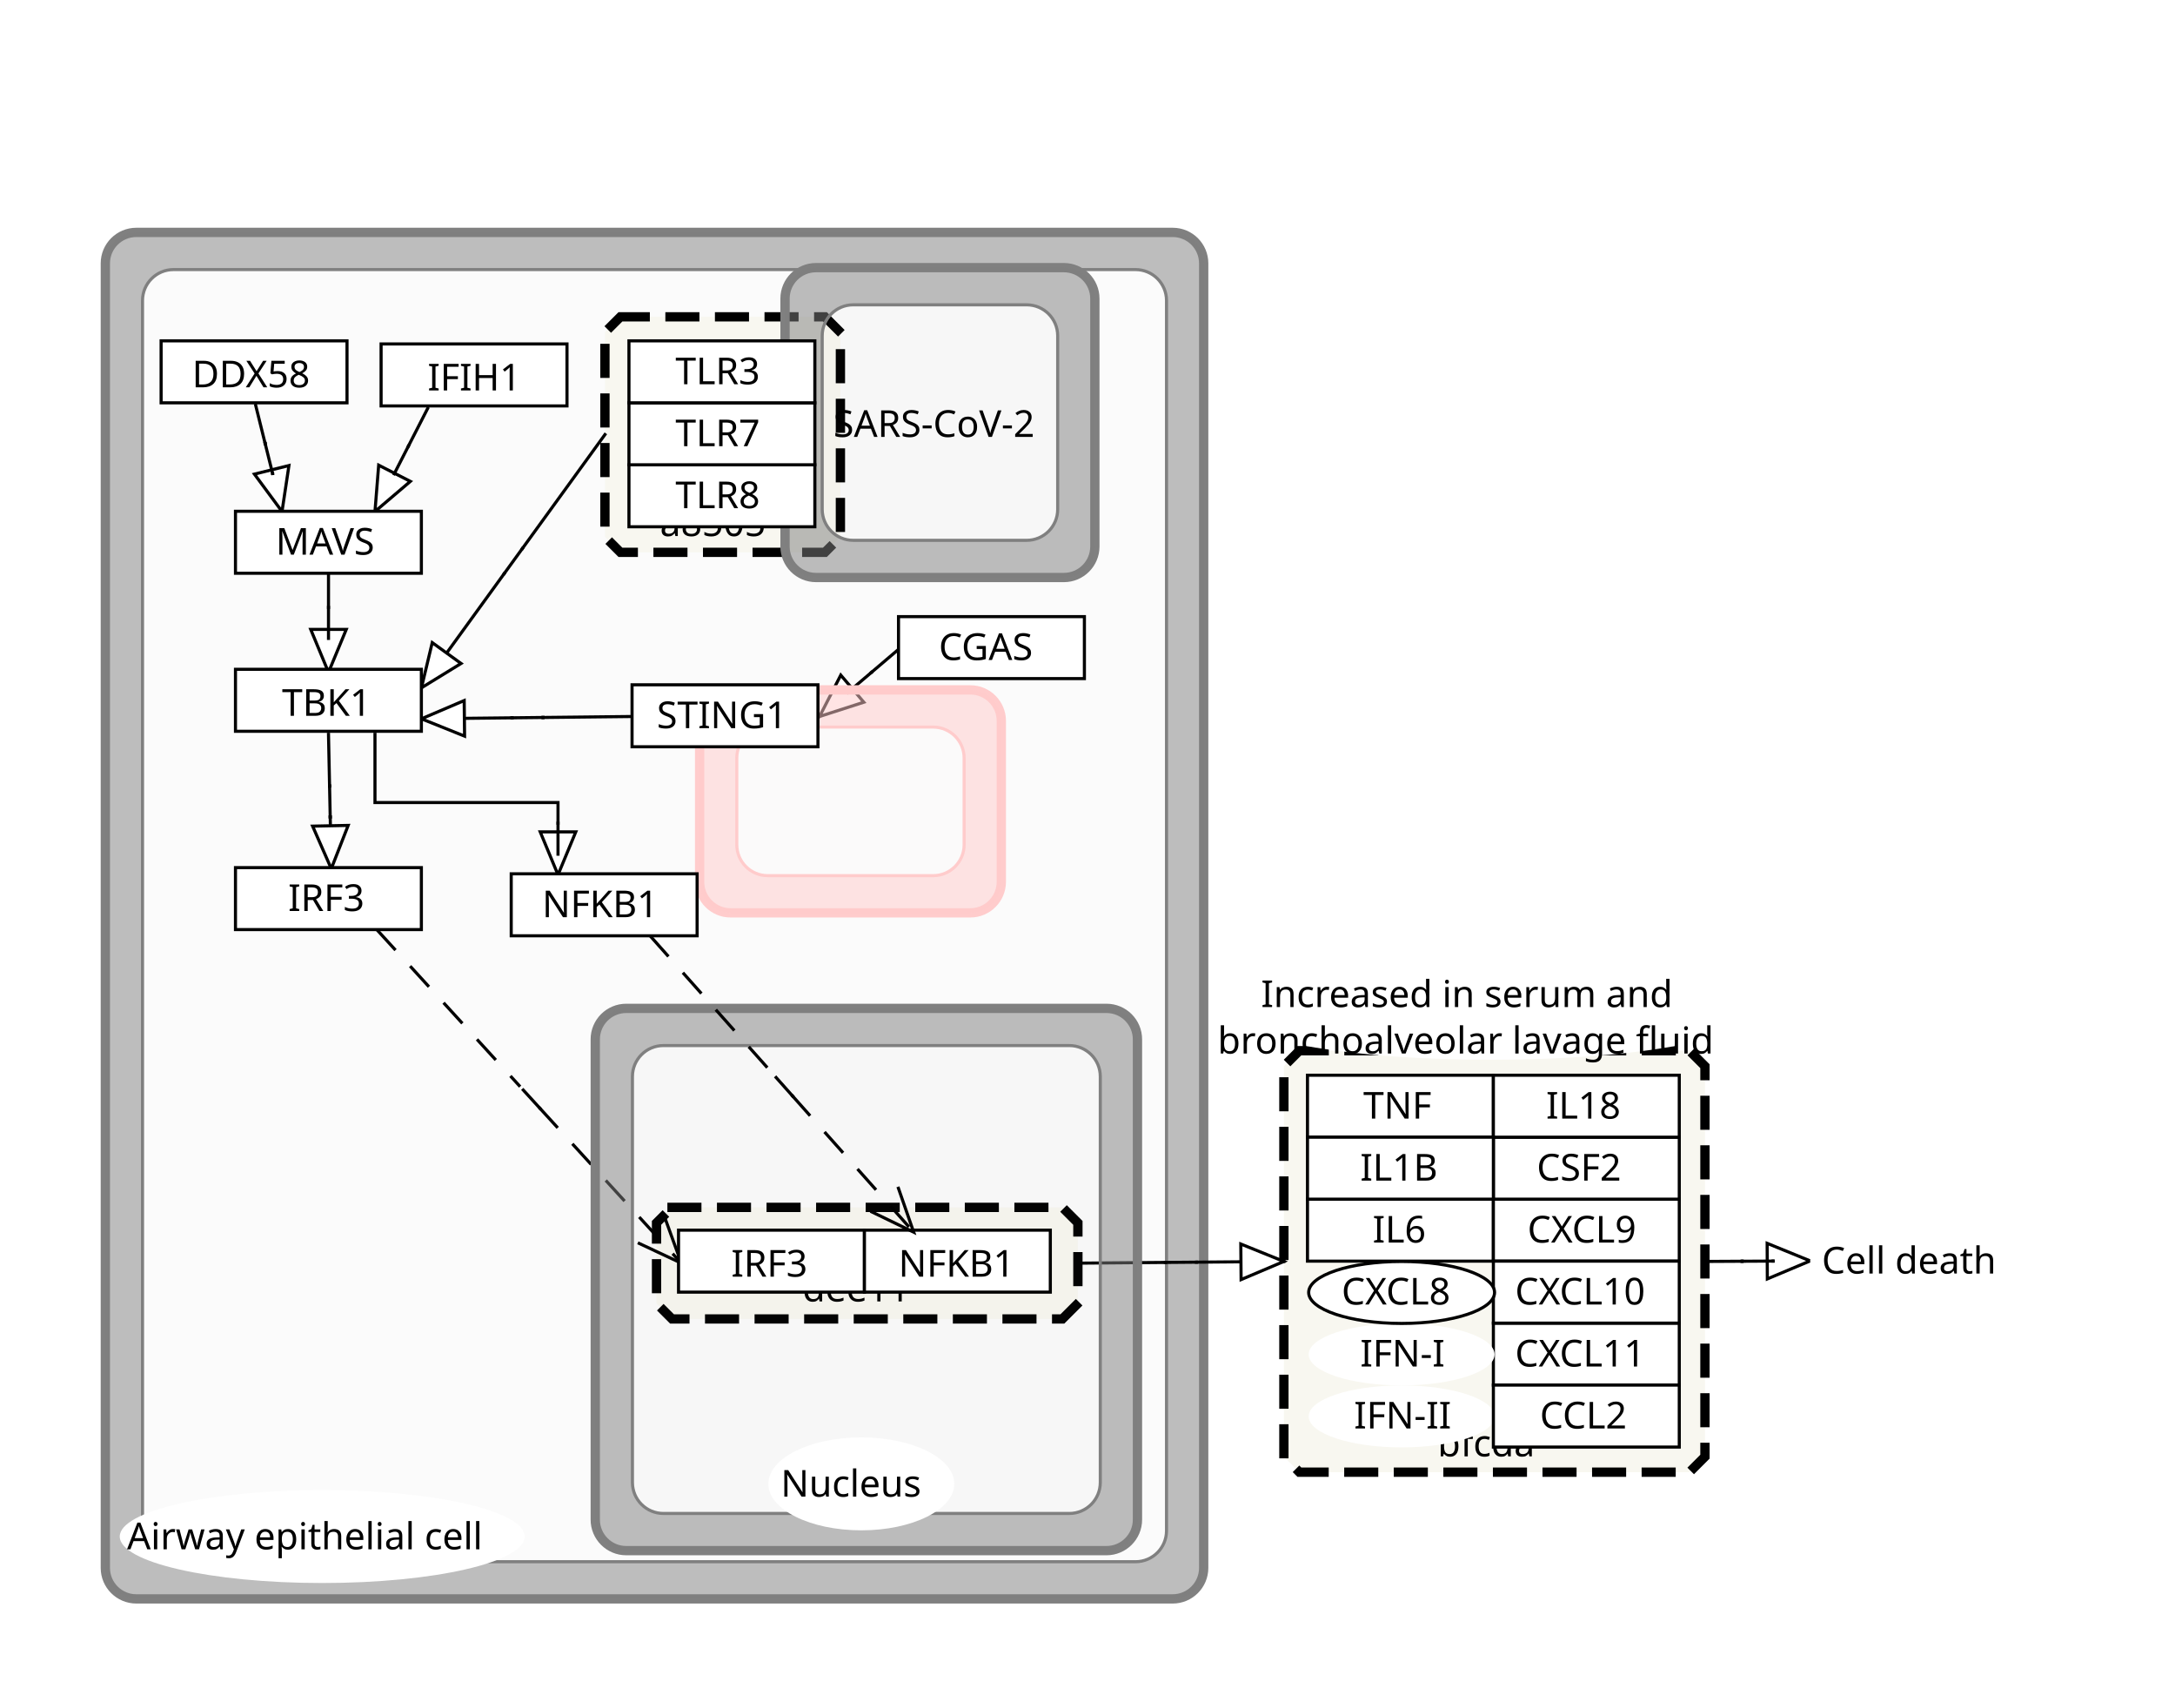
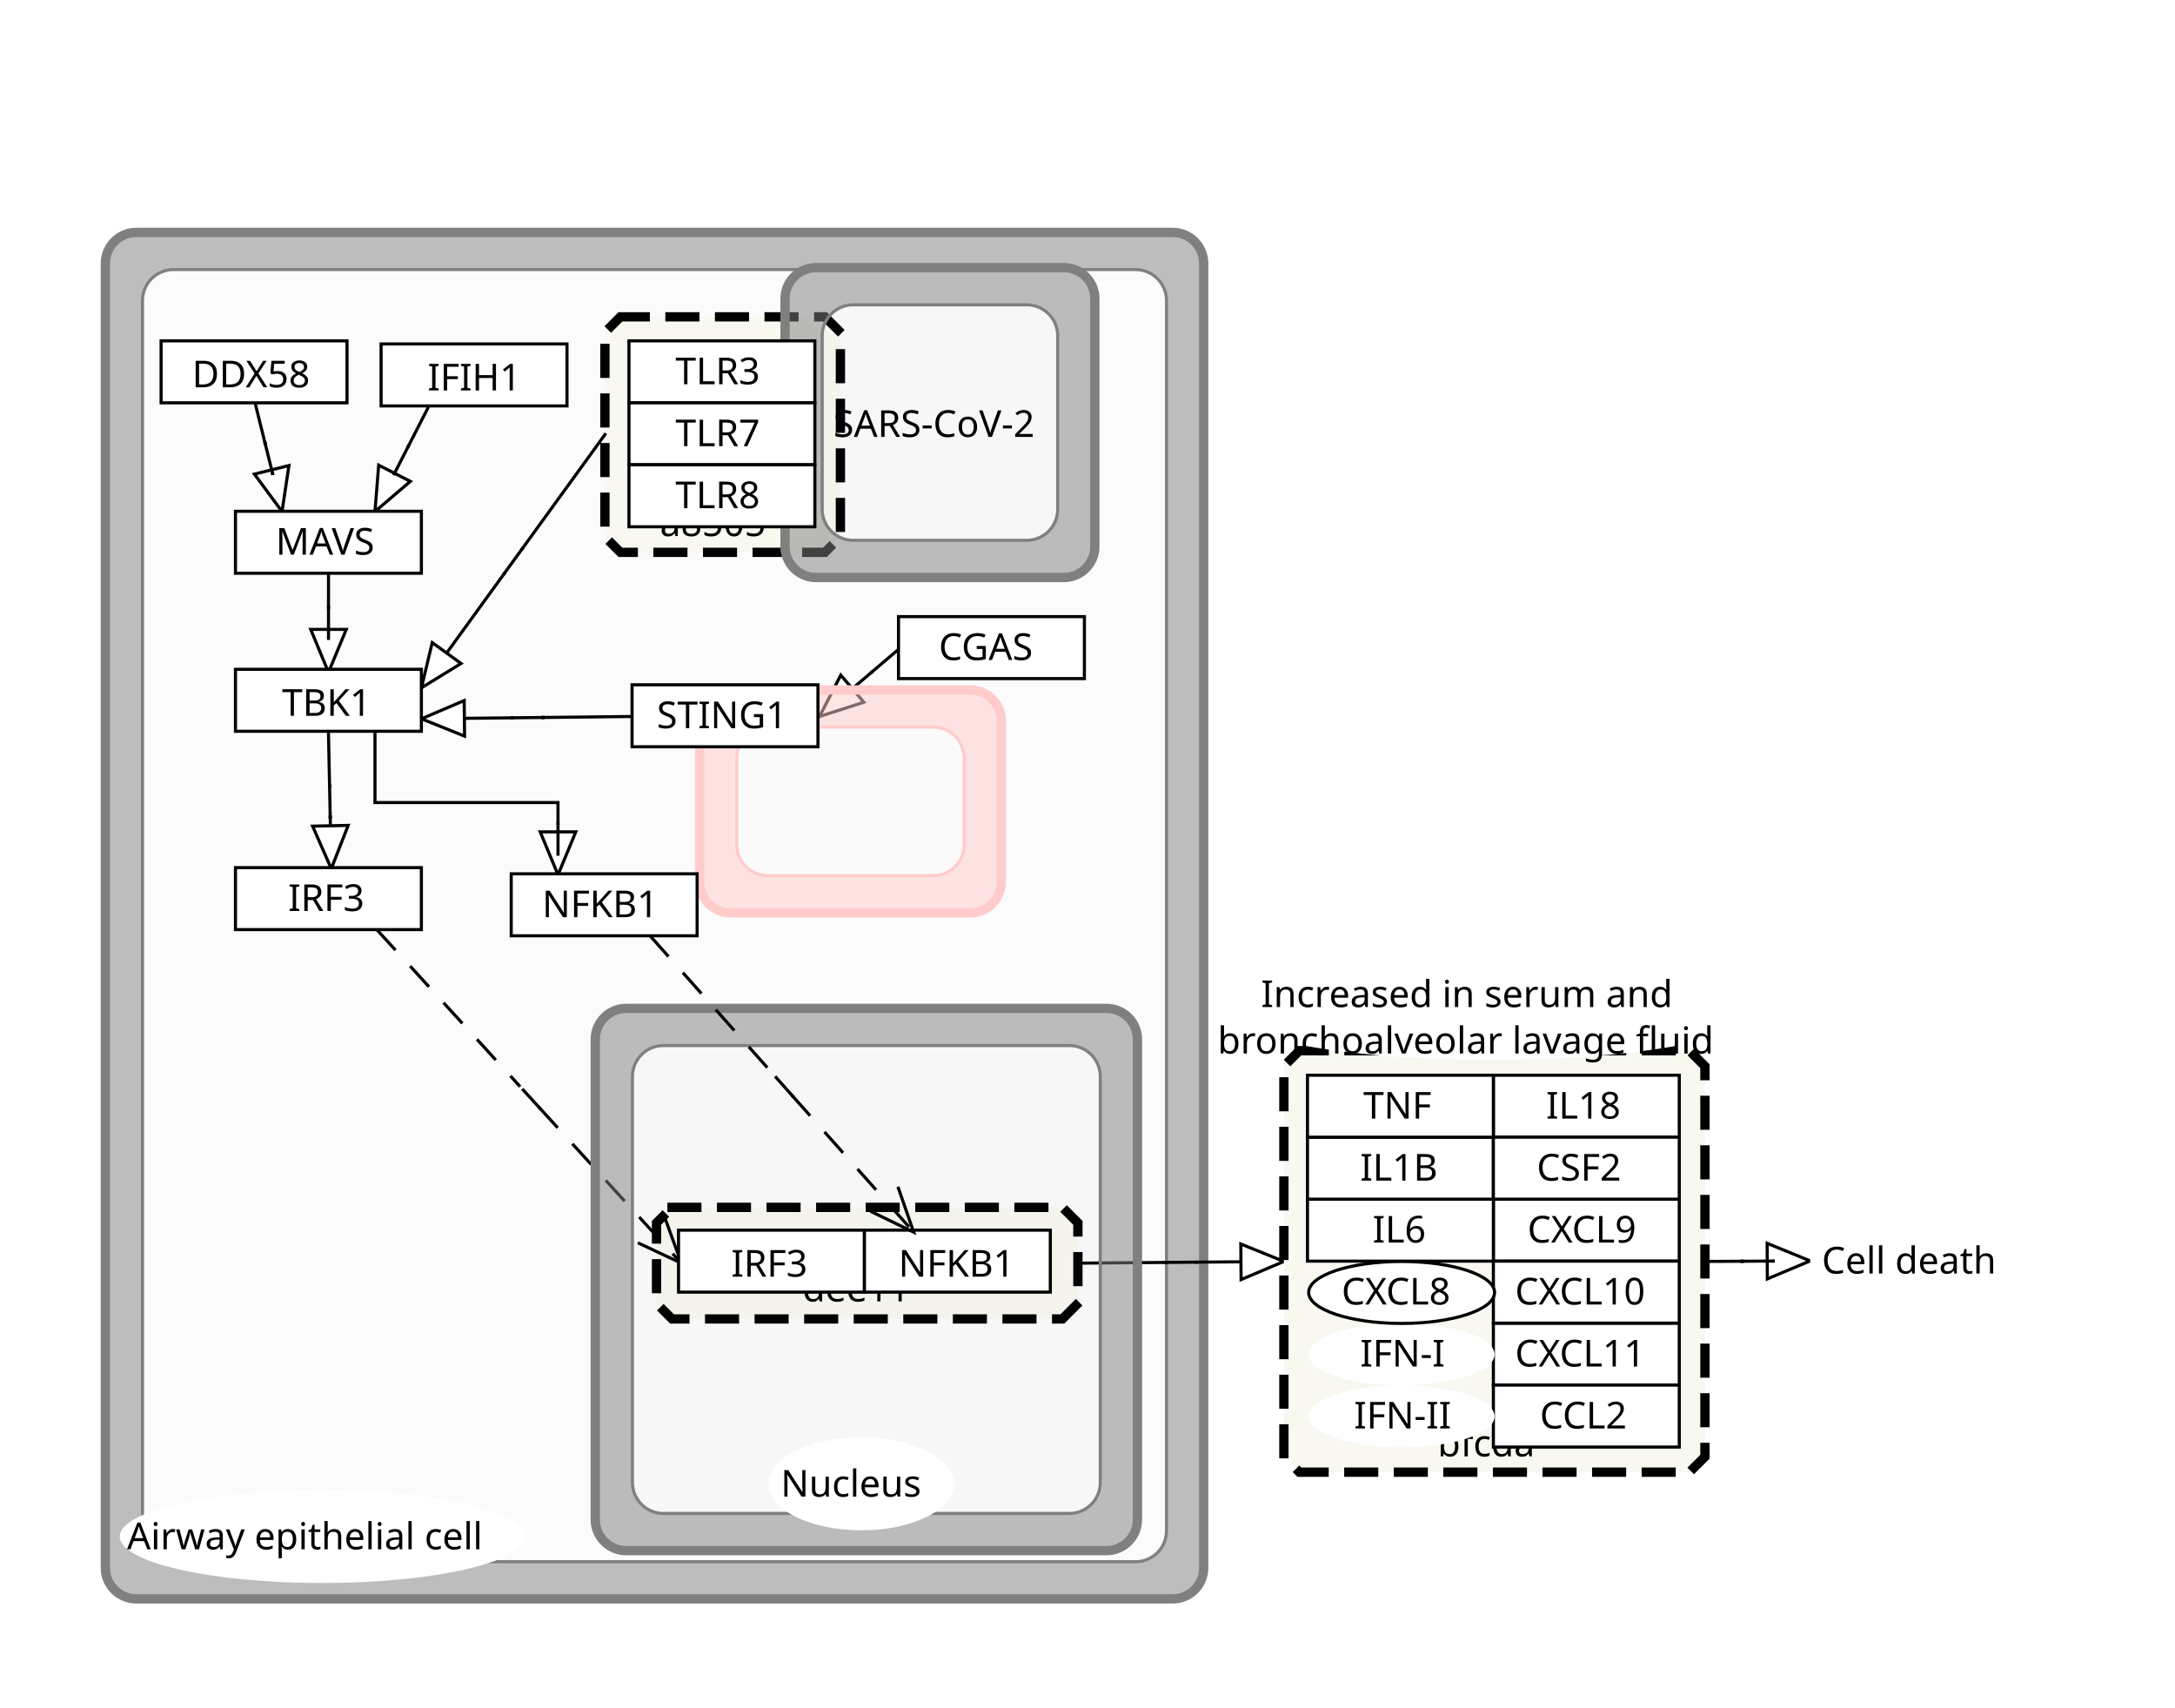
<svg xmlns="http://www.w3.org/2000/svg" fill-opacity="1" color-rendering="auto" color-interpolation="auto" text-rendering="auto" stroke="black" stroke-linecap="square" stroke-miterlimit="10" shape-rendering="auto" stroke-opacity="1" fill="black" stroke-dasharray="none" font-weight="normal" stroke-width="1" viewBox="0 0 702 551" font-family="'Dialog'" font-style="normal" stroke-linejoin="miter" font-size="12px" stroke-dashoffset="0" image-rendering="auto">
  <defs id="genericDefs" />
  <g />
  <defs id="genericDefs" />
  <g>
    <g fill="white" text-rendering="geometricPrecision" color-interpolation="linearRGB" color-rendering="optimizeQuality" stroke="white" image-rendering="optimizeQuality">
      <rect x="-1" width="704" height="553" y="-1" stroke="none" />
    </g>
    <g fill-opacity="0.031" fill="rgb(128,128,128)" text-rendering="geometricPrecision" color-rendering="optimizeQuality" image-rendering="optimizeQuality" stroke="rgb(128,128,128)" color-interpolation="linearRGB" stroke-opacity="0.031">
      <rect x="34" y="75" width="354.5" rx="10" ry="10" height="441" stroke="none" />
    </g>
    <g fill="gray" text-rendering="geometricPrecision" color-rendering="optimizeQuality" image-rendering="optimizeQuality" stroke="gray" color-interpolation="linearRGB" stroke-width="3">
      <rect x="34" y="75" fill="none" width="354.5" rx="10" ry="10" height="441" />
      <rect x="46" y="87" fill="none" width="330.5" rx="10" ry="10" height="417" stroke-width="1" />
    </g>
    <g fill-opacity="0.498" fill="rgb(128,128,128)" text-rendering="geometricPrecision" color-rendering="optimizeQuality" image-rendering="optimizeQuality" stroke="rgb(128,128,128)" color-interpolation="linearRGB" stroke-opacity="0.498">
      <path d="M366.5 87 C372.023 87 376.5 91.477 376.5 97 L376.5 494 C376.5 499.523 372.023 504 366.5 504 L56 504 C50.477 504 46 499.523 46 494 L46 97 C46 91.477 50.477 87 56 87 ZM44 75 C38.477 75 34 79.477 34 85 L34 506 C34 511.523 38.477 516 44 516 L378.5 516 C384.023 516 388.5 511.523 388.5 506 L388.5 85 C388.5 79.477 384.023 75 378.5 75 Z" stroke="none" />
    </g>
    <g fill="silver" text-rendering="geometricPrecision" color-rendering="optimizeQuality" image-rendering="optimizeQuality" font-family="sans-serif" stroke="silver" color-interpolation="linearRGB">
      <text x="34" xml:space="preserve" y="82" stroke="none"> </text>
-       <path fill="rgb(248,247,240)" d="M419.386 339.085 L545.287 339.085 L550.287 344.085 L550.287 470.105 L545.287 475.105 L419.386 475.105 L414.386 470.105 L414.386 344.085 Z" fill-rule="evenodd" stroke="none" />
-     </g>
-     <g text-rendering="geometricPrecision" stroke-dasharray="8,8" stroke-width="3" color-interpolation="linearRGB" color-rendering="optimizeQuality" image-rendering="optimizeQuality">
-       <path fill="none" d="M419.386 339.085 L545.287 339.085 L550.287 344.085 L550.287 470.105 L545.287 475.105 L419.386 475.105 L414.386 470.105 L414.386 344.085 Z" fill-rule="evenodd" />
-       <text x="464" y="470" font-family="sans-serif" stroke-dasharray="none" stroke="none" stroke-width="1" xml:space="preserve">bfcda</text>
-     </g>
-     <g fill="rgb(248,247,240)" text-rendering="geometricPrecision" color-interpolation="linearRGB" color-rendering="optimizeQuality" stroke="rgb(248,247,240)" image-rendering="optimizeQuality">
-       <path d="M216.9 389.65 L342.9 389.65 L347.9 394.65 L347.9 420.65 L342.9 425.65 L216.9 425.65 L211.9 420.65 L211.9 394.65 Z" stroke="none" fill-rule="evenodd" />
-     </g>
-     <g text-rendering="geometricPrecision" stroke-dasharray="8,8" stroke-width="3" color-interpolation="linearRGB" color-rendering="optimizeQuality" image-rendering="optimizeQuality">
-       <path fill="none" d="M216.9 389.65 L342.9 389.65 L347.9 394.65 L347.9 420.65 L342.9 425.65 L216.9 425.65 L211.9 420.65 L211.9 394.65 Z" fill-rule="evenodd" />
-       <text x="259" y="420" font-family="sans-serif" stroke-dasharray="none" stroke="none" stroke-width="1" xml:space="preserve">dee11</text>
-     </g>
-     <g fill="rgb(248,247,240)" text-rendering="geometricPrecision" color-interpolation="linearRGB" color-rendering="optimizeQuality" stroke="rgb(248,247,240)" image-rendering="optimizeQuality">
-       <path d="M200.25 102.25 L266.25 102.25 L271.25 107.25 L271.25 173.25 L266.25 178.25 L200.25 178.25 L195.25 173.25 L195.25 107.25 Z" stroke="none" fill-rule="evenodd" />
+       <path fill="none" d="M550.287 407.095 L562.269 407.032" stroke="black" />
+       <path fill="none" d="M572.269 406.98 L584.251 406.917" stroke="black" />
+       <path fill="white" d="M584.251 406.917 L570.423 412.73 L570.363 401.25 Z" stroke="none" />
+       <path fill="none" d="M584.251 406.917 L570.423 412.73 L570.363 401.25 Z" stroke="black" />
+       <path fill="none" d="M562.269 407.032 L562.269 407.032" stroke="black" />
+       <path fill="none" d="M572.269 406.98 L572.269 406.98" stroke="black" />
+       <line y2="407.032" fill="none" x1="572.269" x2="562.269" stroke="black" y1="406.98" />
+       <path fill="rgb(248,247,240)" d="M200.25 102.25 L266.25 102.25 L271.25 107.25 L271.25 173.25 L266.25 178.25 L200.25 178.25 L195.25 173.25 L195.25 107.25 Z" fill-rule="evenodd" stroke="none" />
    </g>
    <g text-rendering="geometricPrecision" stroke-dasharray="8,8" stroke-width="3" color-interpolation="linearRGB" color-rendering="optimizeQuality" image-rendering="optimizeQuality">
      <path fill="none" d="M200.25 102.25 L266.25 102.25 L271.25 107.25 L271.25 173.25 L266.25 178.25 L200.25 178.25 L195.25 173.25 L195.25 107.25 Z" fill-rule="evenodd" />
      <text x="213" y="173" font-family="sans-serif" stroke-dasharray="none" stroke="none" stroke-width="1" xml:space="preserve">a8505</text>
-       <path fill="none" stroke-width="1" stroke-dasharray="none" d="M195.25 140.25 L168.571 177.064" />
-       <path fill="none" stroke-width="1" stroke-dasharray="none" d="M162.703 185.161 L136.025 221.975" />
-     </g>
-     <g fill="white" text-rendering="geometricPrecision" color-interpolation="linearRGB" color-rendering="optimizeQuality" stroke="white" image-rendering="optimizeQuality">
-       <path d="M136.025 221.975 L139.509 207.385 L148.805 214.122 Z" stroke="none" />
-       <path fill="none" d="M136.025 221.975 L139.509 207.385 L148.805 214.122 Z" stroke="black" />
-       <line y2="177.064" fill="none" x1="162.703" x2="168.571" stroke="black" y1="185.161" />
+       <path fill="none" stroke-width="1" stroke-dasharray="none" d="M106.025 185.075 L106.025 196.025" />
+       <path fill="none" stroke-width="1" stroke-dasharray="none" d="M106.025 206.025 L106.025 216.975" />
+     </g>
+     <g fill="white" text-rendering="geometricPrecision" color-interpolation="linearRGB" color-rendering="optimizeQuality" stroke="white" image-rendering="optimizeQuality">
+       <path d="M106.025 216.975 L100.285 203.117 L111.765 203.117 Z" stroke="none" />
+       <path fill="none" d="M106.025 216.975 L100.285 203.117 L111.765 203.117 Z" stroke="black" />
+       <line y2="196.025" fill="none" x1="106.025" x2="106.025" stroke="black" y1="206.025" />
      <path fill="none" d="M204.525 231.225 L175.275 231.545" stroke="black" />
      <path fill="none" d="M165.275 231.655 L136.025 231.975" stroke="black" />
      <path d="M136.025 231.975 L149.82 226.083 L149.945 237.563 Z" stroke="none" />
      <path fill="none" d="M136.025 231.975 L149.82 226.083 L149.945 237.563 Z" stroke="black" />
      <path fill="none" d="M175.275 231.545 L175.275 231.545" stroke="black" />
      <path fill="none" d="M165.275 231.655 L165.275 231.655" stroke="black" />
      <line y2="231.545" fill="none" x1="165.275" x2="175.275" stroke="black" y1="231.655" />
-       <path fill="none" stroke-dasharray="8,8" d="M121.925 300.35 L167.541 350.308" stroke="black" />
-       <path fill="none" stroke-dasharray="8,8" d="M174.284 357.692 L219.9 407.65" stroke="black" />
-       <path fill="none" d="M206.317 401.287 L219.9 407.65 L214.794 393.546" stroke="black" />
-       <line fill="none" x1="174.284" x2="167.541" y1="357.692" y2="350.308" stroke-dasharray="8,8" stroke="black" />
-       <path fill="none" d="M106.025 236.975 L106.371 253.664" stroke="black" />
-       <path fill="none" d="M106.579 263.661 L106.925 280.35" stroke="black" />
-       <path d="M106.925 280.35 L100.898 266.614 L112.376 266.376 Z" stroke="none" />
-       <path fill="none" d="M106.925 280.35 L100.898 266.614 L112.376 266.376 Z" stroke="black" />
-       <path fill="none" d="M106.371 253.664 L106.371 253.664" stroke="black" />
-       <path fill="none" d="M106.579 263.661 L106.579 263.661" stroke="black" />
-       <line y2="253.664" fill="none" x1="106.579" x2="106.371" stroke="black" y1="263.661" />
-       <path fill="none" d="M121.025 236.975 L121.025 259 L180.1 259 L180.1 265.663" stroke="black" />
-       <path fill="none" d="M180.1 275.663 L180.1 282.325" stroke="black" />
-       <path d="M180.1 282.325 L174.36 268.467 L185.84 268.467 Z" stroke="none" />
-       <path fill="none" d="M180.1 282.325 L174.36 268.467 L185.84 268.467 Z" stroke="black" />
-       <line y2="265.663" fill="none" x1="180.1" x2="180.1" stroke="black" y1="275.663" />
-       <path fill="none" d="M550.287 407.095 L562.269 407.032" stroke="black" />
-       <path fill="none" d="M572.269 406.98 L584.251 406.917" stroke="black" />
-       <path d="M584.251 406.917 L570.423 412.73 L570.363 401.25 Z" stroke="none" />
-       <path fill="none" d="M584.251 406.917 L570.423 412.73 L570.363 401.25 Z" stroke="black" />
-       <path fill="none" d="M562.269 407.032 L562.269 407.032" stroke="black" />
-       <path fill="none" d="M572.269 406.98 L572.269 406.98" stroke="black" />
-       <line y2="407.032" fill="none" x1="572.269" x2="562.269" stroke="black" y1="406.98" />
+       <path fill="none" d="M138.025 131.825 L131.801 143.998" stroke="black" />
+       <path fill="none" d="M127.249 152.902 L121.025 165.075" stroke="black" />
+       <path d="M121.025 165.075 L122.223 150.123 L132.445 155.349 Z" stroke="none" />
+       <path fill="none" d="M121.025 165.075 L122.223 150.123 L132.445 155.349 Z" stroke="black" />
+       <line y2="143.998" fill="none" x1="127.249" x2="131.801" stroke="black" y1="152.902" />
      <path fill="none" d="M82.525 130.825 L85.571 143.097" stroke="black" />
      <path fill="none" d="M87.979 152.803 L91.025 165.075" stroke="black" />
      <path d="M91.025 165.075 L82.116 153.007 L93.258 150.242 Z" stroke="none" />
      <path fill="none" d="M91.025 165.075 L82.116 153.007 L93.258 150.242 Z" stroke="black" />
      <path fill="none" d="M85.571 143.097 L85.571 143.097" stroke="black" />
      <path fill="none" d="M87.979 152.803 L87.979 152.803" stroke="black" />
      <line y2="143.097" fill="none" x1="87.979" x2="85.571" stroke="black" y1="152.803" />
-       <path fill="none" d="M138.025 131.825 L131.801 143.998" stroke="black" />
-       <path fill="none" d="M127.249 152.902 L121.025 165.075" stroke="black" />
-       <path d="M121.025 165.075 L122.223 150.123 L132.445 155.349 Z" stroke="none" />
-       <path fill="none" d="M121.025 165.075 L122.223 150.123 L132.445 155.349 Z" stroke="black" />
-       <line y2="143.998" fill="none" x1="127.249" x2="131.801" stroke="black" y1="152.902" />
-       <path fill="none" d="M347.9 407.65 L376.143 407.414" stroke="black" />
-       <path fill="none" d="M386.143 407.331 L414.386 407.095" stroke="black" />
-       <path d="M414.386 407.095 L400.576 412.951 L400.48 401.471 Z" stroke="none" />
-       <path fill="none" d="M414.386 407.095 L400.576 412.951 L400.48 401.471 Z" stroke="black" />
-       <line y2="407.414" fill="none" x1="386.143" x2="376.143" stroke="black" y1="407.331" />
+       <path fill="none" d="M195.25 140.25 L168.571 177.064" stroke="black" />
+       <path fill="none" d="M162.703 185.161 L136.025 221.975" stroke="black" />
+       <path d="M136.025 221.975 L139.509 207.385 L148.805 214.122 Z" stroke="none" />
+       <path fill="none" d="M136.025 221.975 L139.509 207.385 L148.805 214.122 Z" stroke="black" />
+       <line y2="177.064" fill="none" x1="162.703" x2="168.571" stroke="black" y1="185.161" />
+       <path fill="none" d="M121.025 236.975 L121.025 259 L180.1 259 L180.1 265.663" stroke="black" />
+       <path fill="none" d="M180.1 275.663 L180.1 282.325" stroke="black" />
+       <path d="M180.1 282.325 L174.36 268.467 L185.84 268.467 Z" stroke="none" />
+       <path fill="none" d="M180.1 282.325 L174.36 268.467 L185.84 268.467 Z" stroke="black" />
+       <line y2="265.663" fill="none" x1="180.1" x2="180.1" stroke="black" y1="275.663" />
      <path fill="none" d="M290.4 209.225 L281.272 216.986" stroke="black" />
      <path fill="none" d="M273.653 223.464 L264.525 231.225" stroke="black" />
      <path d="M264.525 231.225 L271.365 217.875 L278.801 226.621 Z" stroke="none" />
      <path fill="none" d="M264.525 231.225 L271.365 217.875 L278.801 226.621 Z" stroke="black" />
      <line y2="216.986" fill="none" x1="273.653" x2="281.272" stroke="black" y1="223.464" />
-       <path fill="none" d="M106.025 185.075 L106.025 196.025" stroke="black" />
-       <path fill="none" d="M106.025 206.025 L106.025 216.975" stroke="black" />
-       <path d="M106.025 216.975 L100.285 203.117 L111.765 203.117 Z" stroke="none" />
-       <path fill="none" d="M106.025 216.975 L100.285 203.117 L111.765 203.117 Z" stroke="black" />
-       <line y2="196.025" fill="none" x1="106.025" x2="106.025" stroke="black" y1="206.025" />
+       <path fill="rgb(248,247,240)" d="M216.9 389.65 L342.9 389.65 L347.9 394.65 L347.9 420.65 L342.9 425.65 L216.9 425.65 L211.9 420.65 L211.9 394.65 Z" fill-rule="evenodd" stroke="none" />
+     </g>
+     <g text-rendering="geometricPrecision" stroke-dasharray="8,8" stroke-width="3" color-interpolation="linearRGB" color-rendering="optimizeQuality" image-rendering="optimizeQuality">
+       <path fill="none" d="M216.9 389.65 L342.9 389.65 L347.9 394.65 L347.9 420.65 L342.9 425.65 L216.9 425.65 L211.9 420.65 L211.9 394.65 Z" fill-rule="evenodd" />
+       <text x="259" y="420" font-family="sans-serif" stroke-dasharray="none" stroke="none" stroke-width="1" xml:space="preserve">dee11</text>
+       <path fill="none" stroke-width="1" stroke-dasharray="none" d="M347.9 407.65 L376.143 407.414" />
+       <path fill="none" stroke-width="1" stroke-dasharray="none" d="M386.143 407.331 L414.386 407.095" />
+     </g>
+     <g fill="white" text-rendering="geometricPrecision" color-interpolation="linearRGB" color-rendering="optimizeQuality" stroke="white" image-rendering="optimizeQuality">
+       <path d="M414.386 407.095 L400.576 412.951 L400.48 401.471 Z" stroke="none" />
+       <path fill="none" d="M414.386 407.095 L400.576 412.951 L400.48 401.471 Z" stroke="black" />
+       <line y2="407.414" fill="none" x1="386.143" x2="376.143" stroke="black" y1="407.331" />
+       <path fill="rgb(248,247,240)" d="M419.386 339.085 L545.287 339.085 L550.287 344.085 L550.287 470.105 L545.287 475.105 L419.386 475.105 L414.386 470.105 L414.386 344.085 Z" fill-rule="evenodd" stroke="none" />
+     </g>
+     <g text-rendering="geometricPrecision" stroke-dasharray="8,8" stroke-width="3" color-interpolation="linearRGB" color-rendering="optimizeQuality" image-rendering="optimizeQuality">
+       <path fill="none" d="M419.386 339.085 L545.287 339.085 L550.287 344.085 L550.287 470.105 L545.287 475.105 L419.386 475.105 L414.386 470.105 L414.386 344.085 Z" fill-rule="evenodd" />
+       <text x="464" y="470" font-family="sans-serif" stroke-dasharray="none" stroke="none" stroke-width="1" xml:space="preserve">bfcda</text>
+       <path fill="none" stroke-width="1" d="M121.925 300.35 L167.541 350.308" />
+       <path fill="none" stroke-width="1" d="M174.284 357.692 L219.9 407.65" />
+       <path fill="none" stroke-width="1" stroke-dasharray="none" d="M206.317 401.287 L219.9 407.65 L214.794 393.546" />
+       <line y2="350.308" fill="none" stroke-width="1" x1="174.284" x2="167.541" y1="357.692" />
+       <path fill="none" stroke-width="1" stroke-dasharray="none" d="M106.025 236.975 L106.371 253.664" />
+       <path fill="none" stroke-width="1" stroke-dasharray="none" d="M106.579 263.661 L106.925 280.35" />
+     </g>
+     <g fill="white" text-rendering="geometricPrecision" color-interpolation="linearRGB" color-rendering="optimizeQuality" stroke="white" image-rendering="optimizeQuality">
+       <path d="M106.925 280.35 L100.898 266.614 L112.376 266.376 Z" stroke="none" />
+       <path fill="none" d="M106.925 280.35 L100.898 266.614 L112.376 266.376 Z" stroke="black" />
+       <path fill="none" d="M106.371 253.664 L106.371 253.664" stroke="black" />
+       <path fill="none" d="M106.579 263.661 L106.579 263.661" stroke="black" />
+       <line y2="253.664" fill="none" x1="106.579" x2="106.371" stroke="black" y1="263.661" />
    </g>
    <g fill-opacity="0.031" fill="rgb(128,128,128)" text-rendering="geometricPrecision" color-rendering="optimizeQuality" image-rendering="optimizeQuality" stroke="rgb(128,128,128)" color-interpolation="linearRGB" stroke-opacity="0.031">
      <rect x="192.125" y="325.425" width="175" rx="10" ry="10" height="175" stroke="none" />
    </g>
    <g fill="gray" text-rendering="geometricPrecision" color-rendering="optimizeQuality" image-rendering="optimizeQuality" stroke="gray" color-interpolation="linearRGB" stroke-width="3">
      <rect x="192.125" y="325.425" fill="none" width="175" rx="10" ry="10" height="175" />
      <rect x="204.125" y="337.425" fill="none" width="151" rx="10" ry="10" height="151" stroke-width="1" />
    </g>
    <g fill-opacity="0.498" fill="rgb(128,128,128)" text-rendering="geometricPrecision" color-rendering="optimizeQuality" image-rendering="optimizeQuality" stroke="rgb(128,128,128)" color-interpolation="linearRGB" stroke-opacity="0.498">
      <path d="M345.125 337.425 C350.648 337.425 355.125 341.902 355.125 347.425 L355.125 478.425 C355.125 483.948 350.648 488.425 345.125 488.425 L214.125 488.425 C208.602 488.425 204.125 483.948 204.125 478.425 L204.125 347.425 C204.125 341.902 208.602 337.425 214.125 337.425 ZM202.125 325.425 C196.602 325.425 192.125 329.902 192.125 335.425 L192.125 490.425 C192.125 495.948 196.602 500.425 202.125 500.425 L357.125 500.425 C362.648 500.425 367.125 495.948 367.125 490.425 L367.125 335.425 C367.125 329.902 362.648 325.425 357.125 325.425 Z" stroke="none" />
    </g>
    <g fill="silver" text-rendering="geometricPrecision" color-rendering="optimizeQuality" image-rendering="optimizeQuality" font-family="sans-serif" stroke="silver" color-interpolation="linearRGB">
      <text x="192" xml:space="preserve" y="332" stroke="none"> </text>
-     </g>
-     <g fill-opacity="0.031" fill="rgb(128,128,128)" text-rendering="geometricPrecision" color-rendering="optimizeQuality" image-rendering="optimizeQuality" stroke="rgb(128,128,128)" color-interpolation="linearRGB" stroke-opacity="0.031">
-       <rect x="253.375" y="86.375" width="100" rx="10" ry="10" height="100" stroke="none" />
-     </g>
-     <g fill="gray" text-rendering="geometricPrecision" color-rendering="optimizeQuality" image-rendering="optimizeQuality" stroke="gray" color-interpolation="linearRGB" stroke-width="3">
-       <rect x="253.375" y="86.375" fill="none" width="100" rx="10" ry="10" height="100" />
-       <rect x="265.375" y="98.375" fill="none" width="76" rx="10" ry="10" height="76" stroke-width="1" />
-     </g>
-     <g fill-opacity="0.498" fill="rgb(128,128,128)" text-rendering="geometricPrecision" color-rendering="optimizeQuality" image-rendering="optimizeQuality" stroke="rgb(128,128,128)" color-interpolation="linearRGB" stroke-opacity="0.498">
-       <path d="M331.375 98.375 C336.898 98.375 341.375 102.852 341.375 108.375 L341.375 164.375 C341.375 169.898 336.898 174.375 331.375 174.375 L275.375 174.375 C269.852 174.375 265.375 169.898 265.375 164.375 L265.375 108.375 C265.375 102.852 269.852 98.375 275.375 98.375 ZM263.375 86.375 C257.852 86.375 253.375 90.852 253.375 96.375 L253.375 176.375 C253.375 181.898 257.852 186.375 263.375 186.375 L343.375 186.375 C348.898 186.375 353.375 181.898 353.375 176.375 L353.375 96.375 C353.375 90.852 348.898 86.375 343.375 86.375 Z" stroke="none" />
-     </g>
-     <g text-rendering="geometricPrecision" font-family="sans-serif" color-interpolation="linearRGB" color-rendering="optimizeQuality" image-rendering="optimizeQuality">
-       <text x="253" xml:space="preserve" y="93" stroke="none"> </text>
    </g>
    <g fill-opacity="0.031" fill="rgb(255,204,204)" text-rendering="geometricPrecision" color-rendering="optimizeQuality" image-rendering="optimizeQuality" stroke="rgb(255,204,204)" color-interpolation="linearRGB" stroke-opacity="0.031">
      <rect x="225.807" y="222.646" width="97.375" rx="10" ry="10" height="71.948" stroke="none" />
      <rect x="225.807" y="222.646" fill-opacity="1" fill="none" width="97.375" rx="10" ry="10" height="71.948" stroke-width="3" stroke-opacity="1" />
      <rect x="237.807" y="234.646" fill-opacity="1" fill="none" width="73.375" rx="10" ry="10" height="47.948" stroke-opacity="1" />
      <path d="M301.182 234.646 C306.704 234.646 311.182 239.123 311.182 244.646 L311.182 272.594 C311.182 278.116 306.704 282.594 301.182 282.594 L247.807 282.594 C242.284 282.594 237.807 278.116 237.807 272.594 L237.807 244.646 C237.807 239.123 242.284 234.646 247.807 234.646 ZM235.807 222.646 C230.284 222.646 225.807 227.123 225.807 232.646 L225.807 284.594 C225.807 290.116 230.284 294.594 235.807 294.594 L313.182 294.594 C318.704 294.594 323.182 290.116 323.182 284.594 L323.182 232.646 C323.182 227.123 318.704 222.646 313.182 222.646 Z" fill-opacity="0.498" stroke-opacity="0.498" stroke="none" />
    </g>
    <g fill="silver" text-rendering="geometricPrecision" color-rendering="optimizeQuality" image-rendering="optimizeQuality" font-family="sans-serif" stroke="silver" color-interpolation="linearRGB">
      <text x="225" xml:space="preserve" y="230" stroke="none"> </text>
+     </g>
+     <g fill-opacity="0.031" fill="rgb(128,128,128)" text-rendering="geometricPrecision" color-rendering="optimizeQuality" image-rendering="optimizeQuality" stroke="rgb(128,128,128)" color-interpolation="linearRGB" stroke-opacity="0.031">
+       <rect x="253.375" y="86.375" width="100" rx="10" ry="10" height="100" stroke="none" />
+     </g>
+     <g fill="gray" text-rendering="geometricPrecision" color-rendering="optimizeQuality" image-rendering="optimizeQuality" stroke="gray" color-interpolation="linearRGB" stroke-width="3">
+       <rect x="253.375" y="86.375" fill="none" width="100" rx="10" ry="10" height="100" />
+       <rect x="265.375" y="98.375" fill="none" width="76" rx="10" ry="10" height="76" stroke-width="1" />
+     </g>
+     <g fill-opacity="0.498" fill="rgb(128,128,128)" text-rendering="geometricPrecision" color-rendering="optimizeQuality" image-rendering="optimizeQuality" stroke="rgb(128,128,128)" color-interpolation="linearRGB" stroke-opacity="0.498">
+       <path d="M331.375 98.375 C336.898 98.375 341.375 102.852 341.375 108.375 L341.375 164.375 C341.375 169.898 336.898 174.375 331.375 174.375 L275.375 174.375 C269.852 174.375 265.375 169.898 265.375 164.375 L265.375 108.375 C265.375 102.852 269.852 98.375 275.375 98.375 ZM263.375 86.375 C257.852 86.375 253.375 90.852 253.375 96.375 L253.375 176.375 C253.375 181.898 257.852 186.375 263.375 186.375 L343.375 186.375 C348.898 186.375 353.375 181.898 353.375 176.375 L353.375 96.375 C353.375 90.852 348.898 86.375 343.375 86.375 Z" stroke="none" />
+     </g>
+     <g text-rendering="geometricPrecision" font-family="sans-serif" color-interpolation="linearRGB" color-rendering="optimizeQuality" image-rendering="optimizeQuality">
+       <text x="253" xml:space="preserve" y="93" stroke="none"> </text>
+       <rect fill="white" x="165" width="60" height="20" y="282" stroke="none" />
+       <rect fill="none" x="165" width="60" height="20" y="282" />
+       <text x="175" xml:space="preserve" y="296" stroke="none">NFKB1</text>
+       <rect fill="white" x="290" width="60" height="20" y="199" stroke="none" />
+       <rect fill="none" x="290" width="60" height="20" y="199" />
+       <text x="303" xml:space="preserve" y="213" stroke="none">CGAS</text>
+       <rect fill="white" x="76" width="60" height="20" y="165" stroke="none" />
+       <rect fill="none" x="76" width="60" height="20" y="165" />
+       <text x="89" xml:space="preserve" y="179" stroke="none">MAVS</text>
      <rect fill="white" x="482" width="60" height="20" y="427" stroke="none" />
-       <rect fill="none" x="482" width="60" height="20" y="427" stroke="black" />
-       <text fill="black" x="489" xml:space="preserve" y="441" stroke="none">CXCL11</text>
+       <rect fill="none" x="482" width="60" height="20" y="427" />
+       <text x="489" xml:space="preserve" y="441" stroke="none">CXCL11</text>
+       <rect fill="white" x="482" width="60" height="20" y="387" stroke="none" />
+       <rect fill="none" x="482" width="60" height="20" y="387" />
+       <text x="493" xml:space="preserve" y="401" stroke="none">CXCL9</text>
      <rect fill="white" x="76" width="60" height="20" y="280" stroke="none" />
-       <rect fill="none" x="76" width="60" height="20" y="280" stroke="black" />
-       <text fill="black" x="93" xml:space="preserve" y="294" stroke="none">IRF3</text>
+       <rect fill="none" x="76" width="60" height="20" y="280" />
+       <text x="93" xml:space="preserve" y="294" stroke="none">IRF3</text>
+       <rect fill="white" x="76" width="60" height="20" y="216" stroke="none" />
+       <rect fill="none" x="76" width="60" height="20" y="216" />
+       <text x="91" xml:space="preserve" y="231" stroke="none">TBK1</text>
+       <rect fill="white" x="52" width="60" height="20" y="110" stroke="none" />
+       <rect fill="none" x="52" width="60" height="20" y="110" />
+       <text x="62" xml:space="preserve" y="125" stroke="none">DDX58</text>
+       <rect fill="white" x="482" width="60" height="20" y="347" stroke="none" />
+       <rect fill="none" x="482" width="60" height="20" y="347" />
+       <text x="499" xml:space="preserve" y="361" stroke="none">IL18</text>
+       <rect fill="white" x="203" width="60" height="20" y="110" stroke="none" />
+       <rect fill="none" x="203" width="60" height="20" y="110" />
+       <text x="218" xml:space="preserve" y="124" stroke="none">TLR3</text>
+       <rect fill="white" x="422" width="60" height="20" y="387" stroke="none" />
+       <rect fill="none" x="422" width="60" height="20" y="387" />
+       <text x="443" xml:space="preserve" y="401" stroke="none">IL6</text>
+       <ellipse rx="65.35" fill="white" ry="15" cx="104" cy="495.875" stroke="none" />
+       <text x="41" xml:space="preserve" y="500" stroke="none">Airway epithelial cell</text>
+       <rect fill="white" x="482" width="60" height="20" y="447" stroke="none" />
+       <rect fill="none" x="482" width="60" height="20" y="447" />
+       <text x="497" xml:space="preserve" y="461" stroke="none">CCL2</text>
+       <ellipse rx="30" fill="white" ry="10" cx="452.386" cy="437.105" stroke="none" />
+       <text x="439" xml:space="preserve" y="441" stroke="none">IFN-I</text>
+       <rect fill="white" x="123" width="60" height="20" y="111" stroke="none" />
+       <rect fill="none" x="123" width="60" height="20" y="111" />
+       <text x="138" xml:space="preserve" y="126" stroke="none">IFIH1</text>
+       <rect fill="white" x="422" width="60" height="20" y="367" stroke="none" />
+       <rect fill="none" x="422" width="60" height="20" y="367" />
+       <text x="439" xml:space="preserve" y="381" stroke="none">IL1B</text>
+       <ellipse rx="30" fill="white" ry="10" cx="452.386" cy="457.105" stroke="none" />
+       <text x="437" xml:space="preserve" y="461" stroke="none">IFN-II</text>
+       <rect fill="white" x="203" width="60" height="20" y="130" stroke="none" />
+       <rect fill="none" x="203" width="60" height="20" y="130" />
+       <text x="218" xml:space="preserve" y="144" stroke="none">TLR7</text>
+       <rect fill="white" x="204" width="60" height="20" y="221" stroke="none" />
+       <rect fill="none" x="204" width="60" height="20" y="221" />
+       <text x="212" xml:space="preserve" y="235" stroke="none">STING1</text>
+       <rect fill="white" x="482" width="60" height="20" y="407" stroke="none" />
+       <rect fill="none" x="482" width="60" height="20" y="407" />
+       <text x="489" xml:space="preserve" y="421" stroke="none">CXCL10</text>
+       <ellipse rx="36.124" fill="white" ry="15.671" cx="620.376" cy="406.917" stroke="none" />
+       <text x="588" xml:space="preserve" y="411" stroke="none">Cell death</text>
      <rect fill="white" x="203" width="60" height="20" y="150" stroke="none" />
-       <rect fill="none" x="203" width="60" height="20" y="150" stroke="black" />
-       <text fill="black" x="218" xml:space="preserve" y="164" stroke="none">TLR8</text>
-       <rect fill="white" x="422" width="60" height="20" y="387" stroke="none" />
-       <rect fill="none" x="422" width="60" height="20" y="387" stroke="black" />
-       <text fill="black" x="443" xml:space="preserve" y="401" stroke="none">IL6</text>
-       <rect fill="white" x="290" width="60" height="20" y="199" stroke="none" />
-       <rect fill="none" x="290" width="60" height="20" y="199" stroke="black" />
-       <text fill="black" x="303" xml:space="preserve" y="213" stroke="none">CGAS</text>
-       <rect fill="white" x="482" width="60" height="20" y="387" stroke="none" />
-       <rect fill="none" x="482" width="60" height="20" y="387" stroke="black" />
-       <text fill="black" x="493" xml:space="preserve" y="401" stroke="none">CXCL9</text>
-       <rect fill="white" x="165" width="60" height="20" y="282" stroke="none" />
-       <rect fill="none" x="165" width="60" height="20" y="282" stroke="black" />
-       <text fill="black" x="175" xml:space="preserve" y="296" stroke="none">NFKB1</text>
-       <ellipse rx="65.35" fill="white" ry="15" cx="104" cy="495.875" stroke="none" />
-       <text fill="black" x="41" xml:space="preserve" y="500" stroke="none">Airway epithelial cell</text>
-       <rect fill="white" x="482" width="60" height="20" y="407" stroke="none" />
-       <rect fill="none" x="482" width="60" height="20" y="407" stroke="black" />
-       <text fill="black" x="489" xml:space="preserve" y="421" stroke="none">CXCL10</text>
+       <rect fill="none" x="203" width="60" height="20" y="150" />
+       <text x="218" xml:space="preserve" y="164" stroke="none">TLR8</text>
+       <ellipse rx="30" fill="white" ry="10" cx="452.386" cy="417.105" stroke="none" />
+       <ellipse rx="30" fill="none" ry="10" cx="452.386" cy="417.105" />
+       <text x="433" xml:space="preserve" y="421" stroke="none">CXCL8</text>
+       <rect fill="white" x="482" width="60" height="20" y="367" stroke="none" />
+       <rect fill="none" x="482" width="60" height="20" y="367" />
+       <text x="496" xml:space="preserve" y="381" stroke="none">CSF2</text>
      <rect fill="white" x="422" width="60" height="20" y="347" stroke="none" />
-       <rect fill="none" x="422" width="60" height="20" y="347" stroke="black" />
-       <text fill="black" x="440" xml:space="preserve" y="361" stroke="none">TNF</text>
-       <rect fill="white" x="76" width="60" height="20" y="165" stroke="none" />
-       <rect fill="none" x="76" width="60" height="20" y="165" stroke="black" />
-       <text fill="black" x="89" xml:space="preserve" y="179" stroke="none">MAVS</text>
-       <rect fill="white" x="123" width="60" height="20" y="111" stroke="none" />
-       <rect fill="none" x="123" width="60" height="20" y="111" stroke="black" />
-       <text fill="black" x="138" xml:space="preserve" y="126" stroke="none">IFIH1</text>
-       <ellipse rx="30" fill="white" ry="10" cx="452.386" cy="457.105" stroke="none" />
-       <text fill="black" x="437" xml:space="preserve" y="461" stroke="none">IFN-II</text>
-       <ellipse rx="30" fill="white" ry="10" cx="452.386" cy="437.105" stroke="none" />
-       <text fill="black" x="439" xml:space="preserve" y="441" stroke="none">IFN-I</text>
-       <rect fill="white" x="482" width="60" height="20" y="367" stroke="none" />
-       <rect fill="none" x="482" width="60" height="20" y="367" stroke="black" />
-       <text fill="black" x="496" xml:space="preserve" y="381" stroke="none">CSF2</text>
-       <rect fill="white" x="203" width="60" height="20" y="130" stroke="none" />
-       <rect fill="none" x="203" width="60" height="20" y="130" stroke="black" />
-       <text fill="black" x="218" xml:space="preserve" y="144" stroke="none">TLR7</text>
-       <rect fill="white" x="76" width="60" height="20" y="216" stroke="none" />
-       <rect fill="none" x="76" width="60" height="20" y="216" stroke="black" />
-       <text fill="black" x="91" xml:space="preserve" y="231" stroke="none">TBK1</text>
-       <ellipse rx="36.124" fill="white" ry="15.671" cx="620.376" cy="406.917" stroke="none" />
-       <text fill="black" x="588" xml:space="preserve" y="411" stroke="none">Cell death</text>
-       <rect fill="white" x="482" width="60" height="20" y="347" stroke="none" />
-       <rect fill="none" x="482" width="60" height="20" y="347" stroke="black" />
-       <text fill="black" x="499" xml:space="preserve" y="361" stroke="none">IL18</text>
-       <rect fill="white" x="422" width="60" height="20" y="367" stroke="none" />
-       <rect fill="none" x="422" width="60" height="20" y="367" stroke="black" />
-       <text fill="black" x="439" xml:space="preserve" y="381" stroke="none">IL1B</text>
-       <ellipse rx="30" fill="white" ry="10" cx="452.386" cy="417.105" stroke="none" />
-       <ellipse rx="30" fill="none" ry="10" cx="452.386" cy="417.105" stroke="black" />
-       <text fill="black" x="433" xml:space="preserve" y="421" stroke="none">CXCL8</text>
-       <rect fill="white" x="203" width="60" height="20" y="110" stroke="none" />
-       <rect fill="none" x="203" width="60" height="20" y="110" stroke="black" />
-       <text fill="black" x="218" xml:space="preserve" y="124" stroke="none">TLR3</text>
-       <rect fill="white" x="482" width="60" height="20" y="447" stroke="none" />
-       <rect fill="none" x="482" width="60" height="20" y="447" stroke="black" />
-       <text fill="black" x="497" xml:space="preserve" y="461" stroke="none">CCL2</text>
-       <rect fill="white" x="204" width="60" height="20" y="221" stroke="none" />
-       <rect fill="none" x="204" width="60" height="20" y="221" stroke="black" />
-       <text fill="black" x="212" xml:space="preserve" y="235" stroke="none">STING1</text>
-       <rect fill="white" x="52" width="60" height="20" y="110" stroke="none" />
-       <rect fill="none" x="52" width="60" height="20" y="110" stroke="black" />
-       <text fill="black" x="62" xml:space="preserve" y="125" stroke="none">DDX58</text>
+       <rect fill="none" x="422" width="60" height="20" y="347" />
+       <text x="440" xml:space="preserve" y="361" stroke="none">TNF</text>
      <rect fill="white" x="219" width="60" height="20" y="397" stroke="none" />
-       <rect fill="none" x="219" width="60" height="20" y="397" stroke="black" />
-       <text fill="black" x="236" xml:space="preserve" y="412" stroke="none">IRF3</text>
+       <rect fill="none" x="219" width="60" height="20" y="397" />
+       <text x="236" xml:space="preserve" y="412" stroke="none">IRF3</text>
      <rect fill="white" x="279" width="60" height="20" y="397" stroke="none" />
-       <rect fill="none" x="279" width="60" height="20" y="397" stroke="black" />
-       <text fill="black" x="290" xml:space="preserve" y="412" stroke="none">NFKB1</text>
-     </g>
-     <g text-rendering="geometricPrecision" stroke-dasharray="8,8" color-interpolation="linearRGB" color-rendering="optimizeQuality" image-rendering="optimizeQuality">
-       <path fill="none" d="M210.1 302.325 L249.177 346.252" />
-       <path fill="none" d="M255.823 353.723 L294.9 397.65" />
-       <path stroke-dasharray="none" fill="none" d="M281.4 391.111 L294.9 397.65 L289.978 383.481" />
-       <line y2="346.252" fill="none" x1="255.823" x2="249.177" y1="353.723" />
-       <ellipse fill="white" rx="30" stroke-dasharray="none" cx="278" ry="15" cy="478.875" stroke="none" />
-       <text x="252" xml:space="preserve" stroke-dasharray="none" y="483" font-family="sans-serif" stroke="none">Nucleus</text>
+       <rect fill="none" x="279" width="60" height="20" y="397" />
+       <text x="290" xml:space="preserve" y="412" stroke="none">NFKB1</text>
+       <path stroke-dasharray="8,8" fill="none" d="M210.1 302.325 L249.177 346.252" />
+       <path stroke-dasharray="8,8" fill="none" d="M255.823 353.723 L294.9 397.65" />
+       <path fill="none" d="M281.4 391.111 L294.9 397.65 L289.978 383.481" />
+       <line y2="346.252" fill="none" stroke-dasharray="8,8" x1="255.823" x2="249.177" y1="353.723" />
+       <ellipse rx="30" fill="white" ry="15" cx="278" cy="478.875" stroke="none" />
+       <text x="252" xml:space="preserve" y="483" stroke="none">Nucleus</text>
    </g>
    <g fill-opacity="0" fill="rgb(0,0,0)" text-rendering="geometricPrecision" color-rendering="optimizeQuality" image-rendering="optimizeQuality" stroke="rgb(0,0,0)" color-interpolation="linearRGB" stroke-opacity="0">
      <ellipse rx="39.5" ry="15" cx="305.5" cy="136.875" stroke="none" />
    </g>
    <g text-rendering="geometricPrecision" font-family="sans-serif" color-interpolation="linearRGB" color-rendering="optimizeQuality" image-rendering="optimizeQuality">
      <text x="269" xml:space="preserve" y="141" stroke="none">SARS-CoV-2</text>
      <ellipse rx="80" fill="white" ry="13.377" cx="481.126" cy="328.623" stroke="none" />
      <text x="407" xml:space="preserve" y="325" stroke="none">Increased in serum and</text>
      <text x="393" xml:space="preserve" y="340" stroke="none">bronchoalveolar lavage fluid</text>
    </g>
  </g>
</svg>
